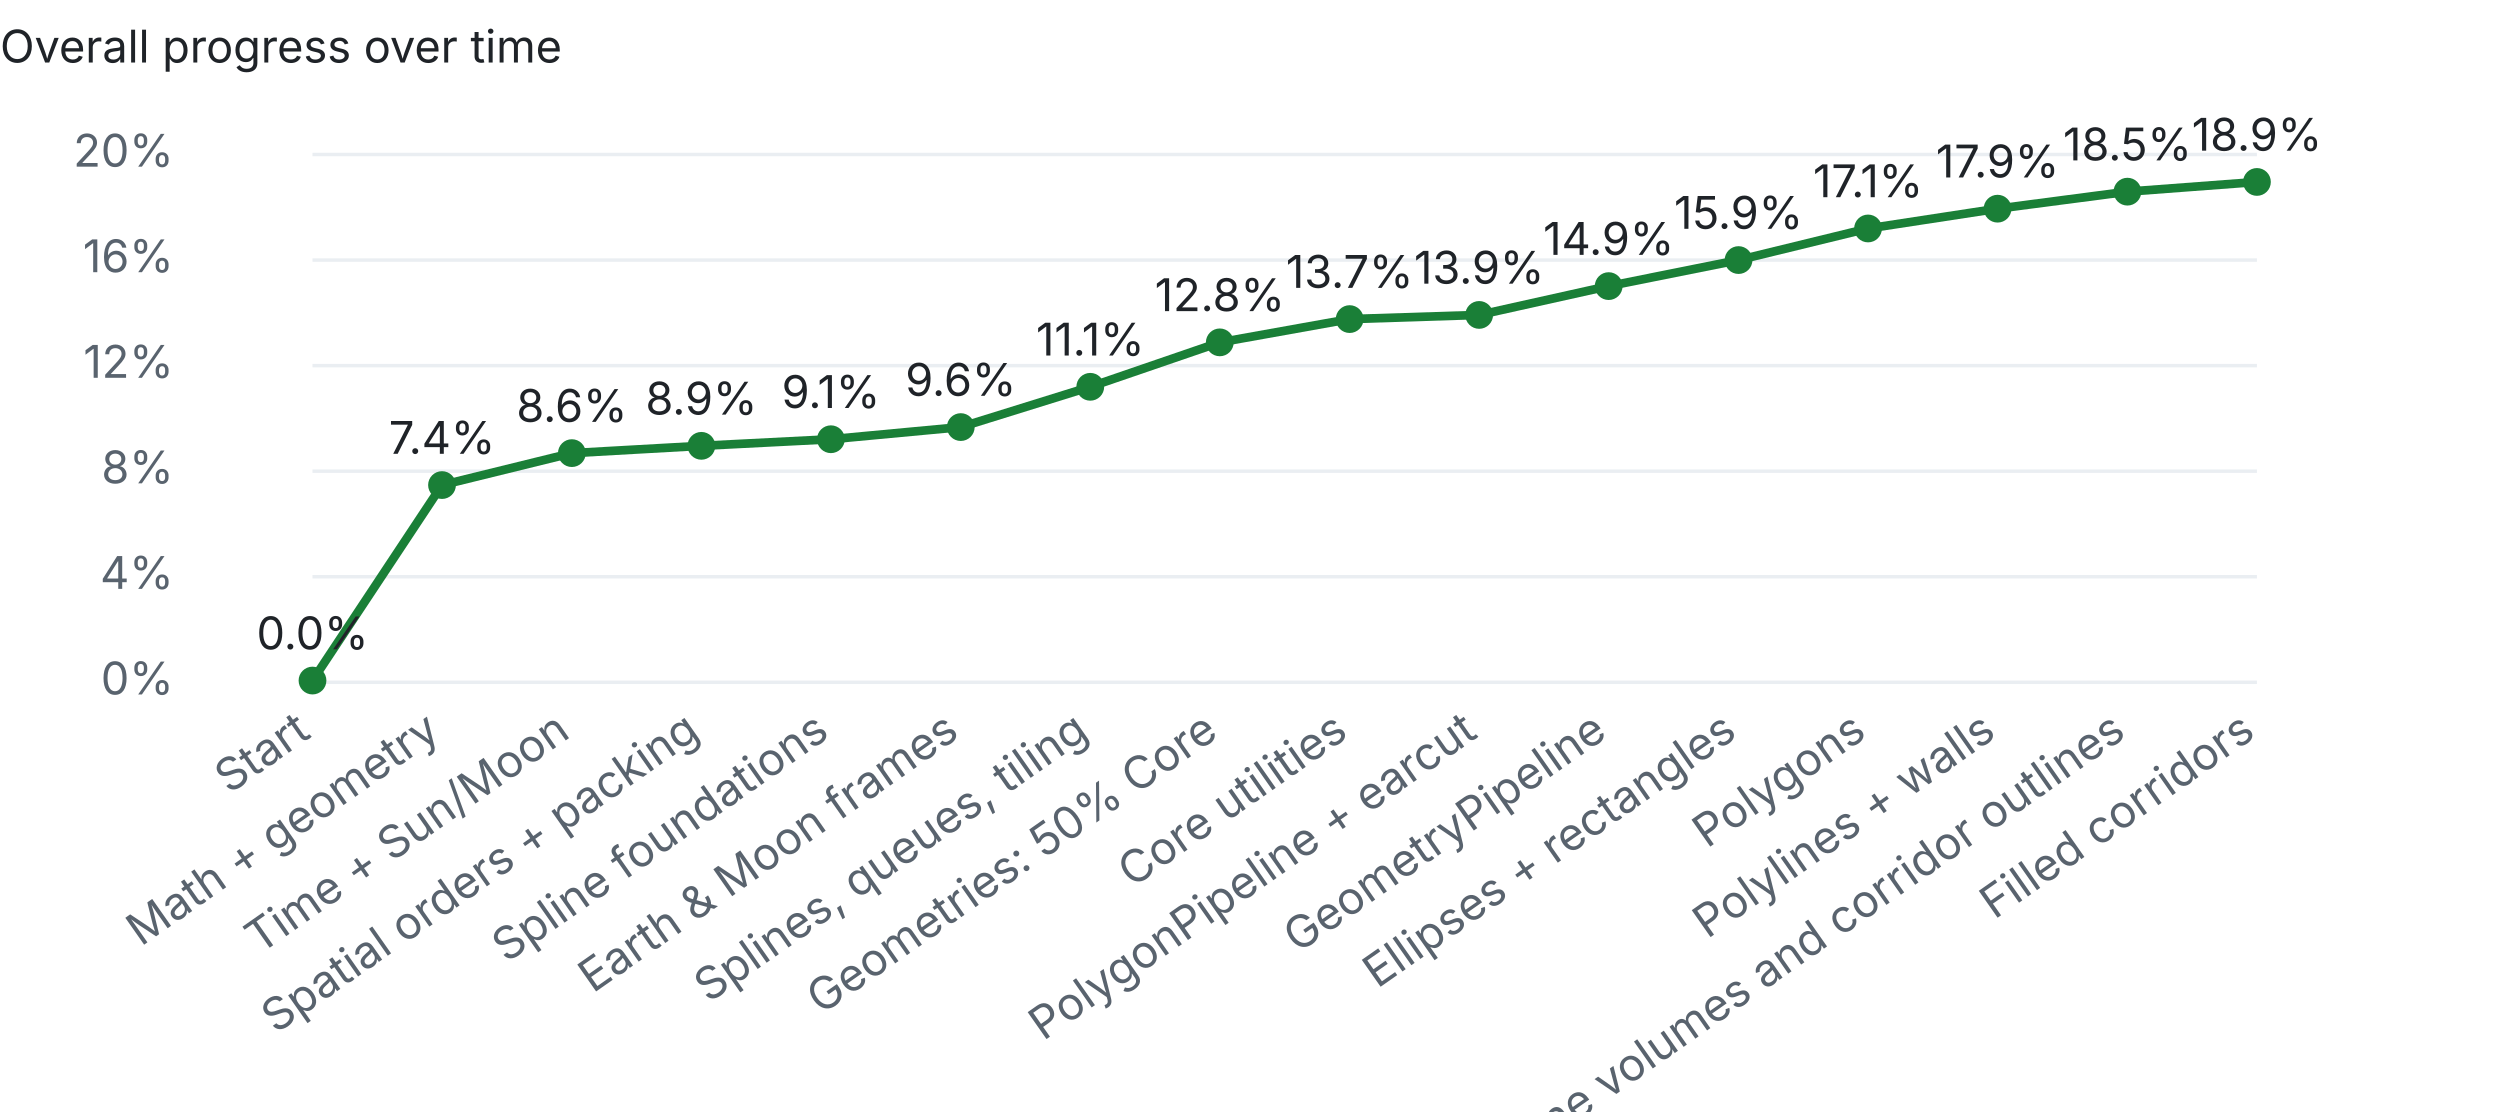
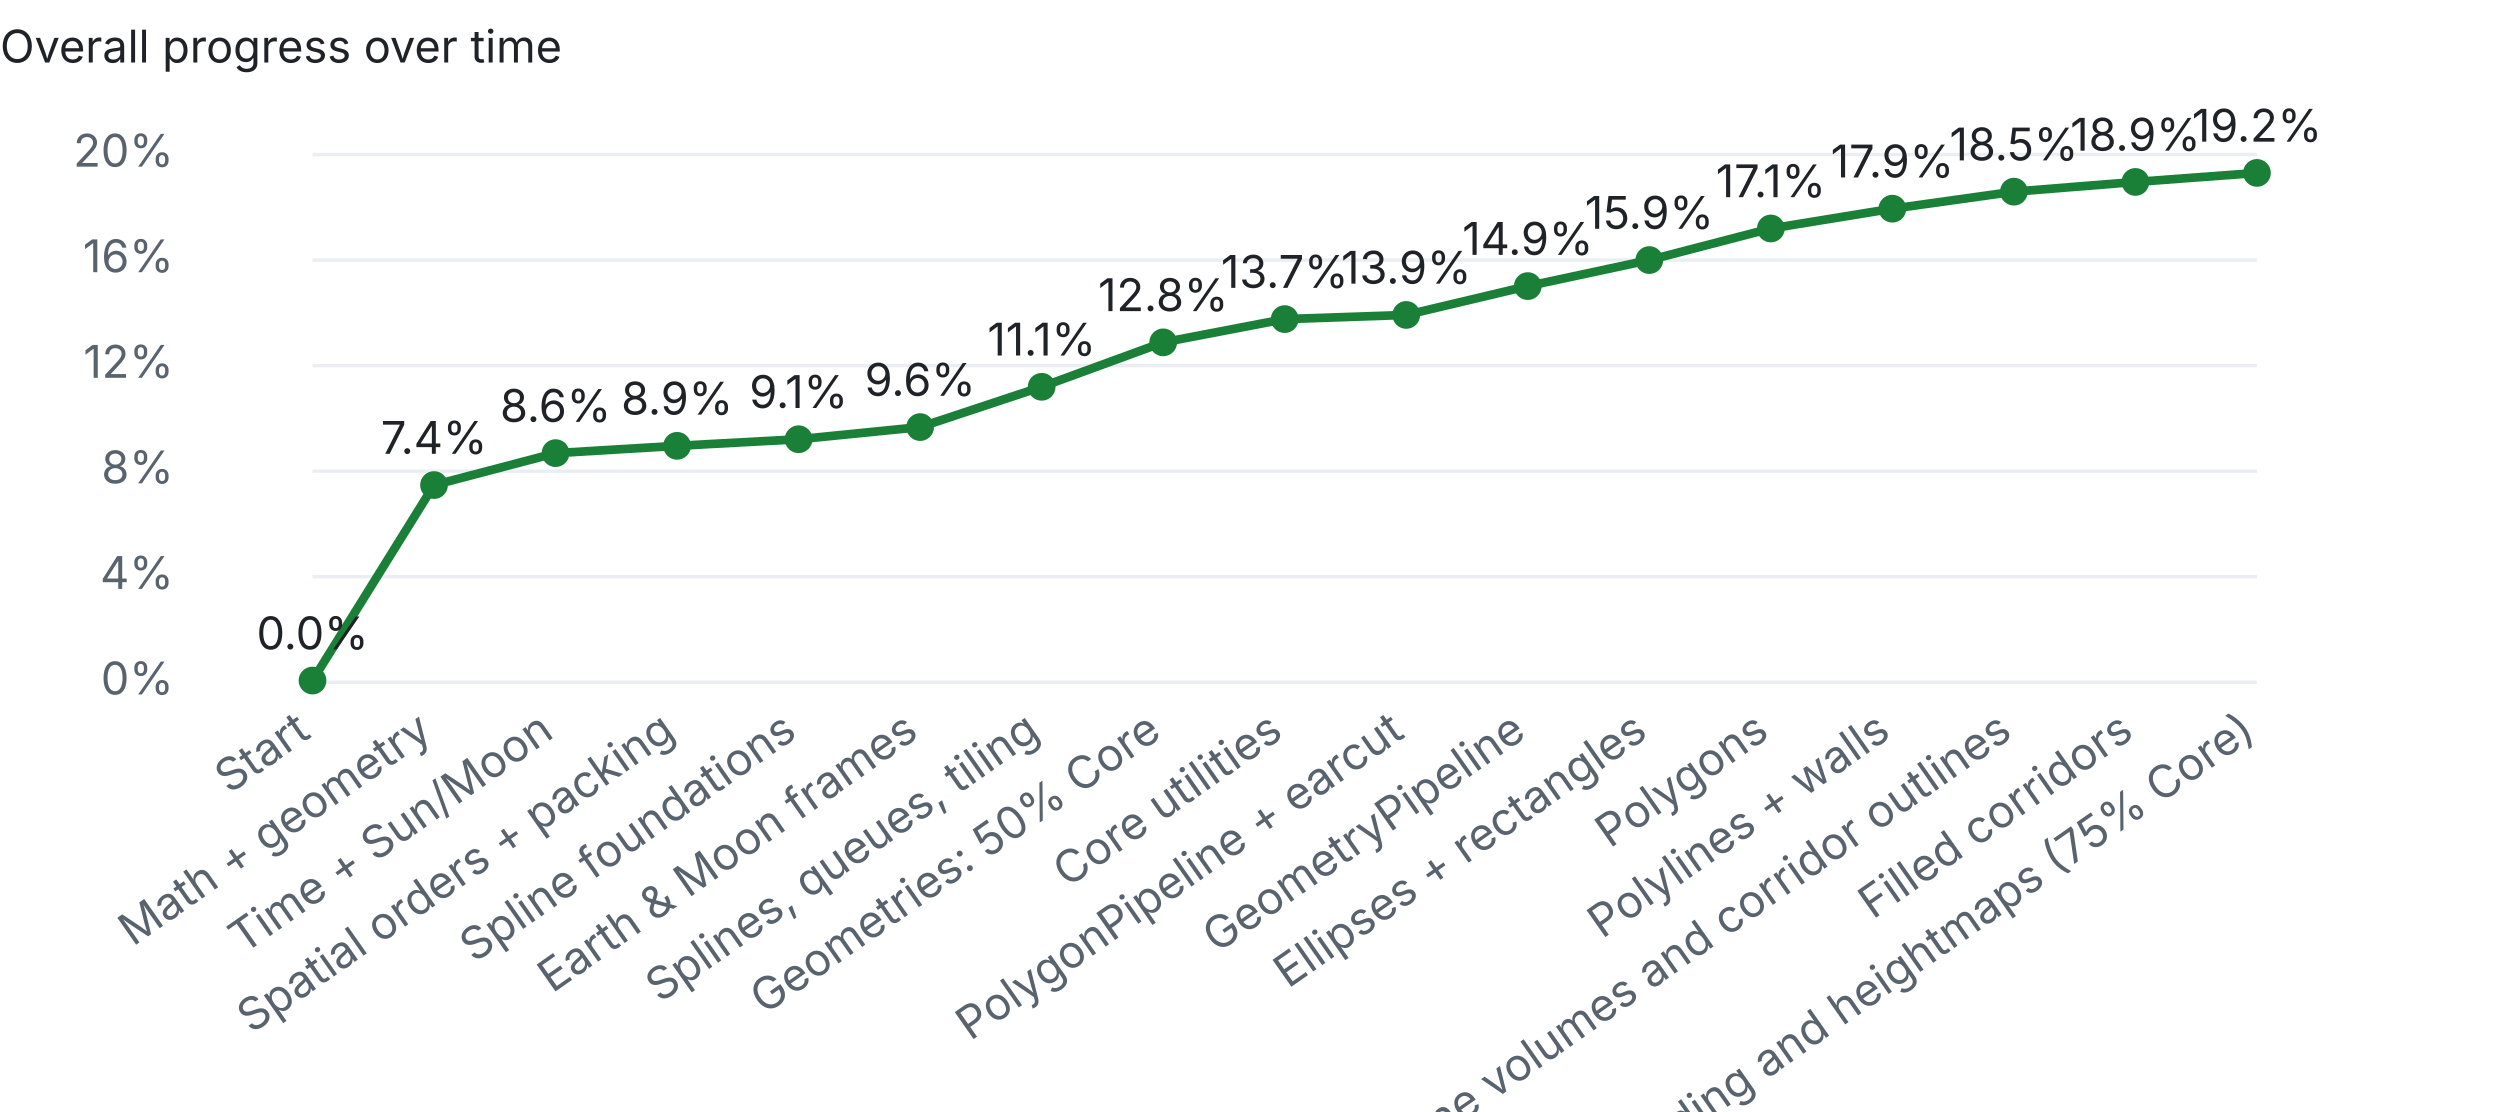
<svg xmlns="http://www.w3.org/2000/svg" width="720" height="320" viewBox="0 0 720 320">
  <style>text{font:13px system-ui,-apple-system,Segoe UI,sans-serif;fill:#1f2328}.dim{fill:#59636e}.bg{fill:#eaeef2}.done{fill:#1a7f37}.part{fill:#d4a72c}@media (prefers-color-scheme:dark){text{fill:#e6edf3}.dim{fill:#9198a1}.bg{fill:#30363d}.done{fill:#3fb950}}</style>
  <text x="0" y="18" font-weight="600">Overall progress over time</text>
  <rect class="bg" x="90" y="196.0" width="560" height="1" />
  <text class="dim" x="50" y="200.0" text-anchor="end">0%</text>
  <rect class="bg" x="90" y="165.6" width="560" height="1" />
  <text class="dim" x="50" y="169.6" text-anchor="end">4%</text>
  <rect class="bg" x="90" y="135.2" width="560" height="1" />
  <text class="dim" x="50" y="139.2" text-anchor="end">8%</text>
  <rect class="bg" x="90" y="104.8" width="560" height="1" />
  <text class="dim" x="50" y="108.8" text-anchor="end">12%</text>
  <rect class="bg" x="90" y="74.4" width="560" height="1" />
  <text class="dim" x="50" y="78.4" text-anchor="end">16%</text>
  <rect class="bg" x="90" y="44.0" width="560" height="1" />
  <text class="dim" x="50" y="48.0" text-anchor="end">20%</text>
-   <polyline points="90.0,196.0 127.3,139.7 164.7,130.5 202.0,128.4 239.3,126.5 276.7,123.0 314.0,111.4 351.3,98.6 388.7,91.9 426.0,90.7 463.3,82.4 500.7,74.9 538.0,65.8 575.3,60.1 612.7,55.2 650.0,52.4" fill="none" stroke="#1a7f37" stroke-width="2.5" />
+   <polyline points="90.0,196.0 125.0,139.7 160.0,130.5 195.0,128.4 230.0,126.5 265.0,123.0 300.0,111.4 335.0,98.6 370.0,91.9 405.0,90.7 440.0,82.4 475.0,74.9 510.0,65.8 545.0,60.1 580.0,55.2 615.0,52.4 650.0,49.8" fill="none" stroke="#1a7f37" stroke-width="2.5" />
  <circle class="done" cx="90.0" cy="196.0" r="4" />
  <text class="dim" x="90.0" y="212" text-anchor="end" transform="rotate(-35 90.0 212)">Start</text>
  <text x="90.0" y="187.0" text-anchor="middle">0.0%</text>
-   <circle class="done" cx="127.3" cy="139.7" r="4" />
-   <text class="dim" x="127.3" y="212" text-anchor="end" transform="rotate(-35 127.3 212)">Math + geometry</text>
-   <text x="127.3" y="130.7" text-anchor="middle">7.4%</text>
-   <circle class="done" cx="164.7" cy="130.5" r="4" />
-   <text class="dim" x="164.7" y="212" text-anchor="end" transform="rotate(-35 164.7 212)">Time + Sun/Moon</text>
-   <text x="164.7" y="121.5" text-anchor="middle">8.6%</text>
-   <circle class="done" cx="202.0" cy="128.4" r="4" />
-   <text class="dim" x="202.0" y="212" text-anchor="end" transform="rotate(-35 202.0 212)">Spatial orders + packing</text>
-   <text x="202.0" y="119.4" text-anchor="middle">8.9%</text>
-   <circle class="done" cx="239.3" cy="126.5" r="4" />
-   <text class="dim" x="239.3" y="212" text-anchor="end" transform="rotate(-35 239.3 212)">Spline foundations</text>
-   <text x="239.3" y="117.5" text-anchor="middle">9.1%</text>
-   <circle class="done" cx="276.7" cy="123.0" r="4" />
-   <text class="dim" x="276.7" y="212" text-anchor="end" transform="rotate(-35 276.7 212)">Earth &amp; Moon frames</text>
-   <text x="276.7" y="114.0" text-anchor="middle">9.6%</text>
-   <circle class="done" cx="314.0" cy="111.4" r="4" />
-   <text class="dim" x="314.0" y="212" text-anchor="end" transform="rotate(-35 314.0 212)">Splines, queues, tiling</text>
-   <text x="314.0" y="102.4" text-anchor="middle">11.1%</text>
-   <circle class="done" cx="351.3" cy="98.6" r="4" />
-   <text class="dim" x="351.3" y="212" text-anchor="end" transform="rotate(-35 351.3 212)">Geometries: 50% Core</text>
-   <text x="351.3" y="89.6" text-anchor="middle">12.8%</text>
-   <circle class="done" cx="388.7" cy="91.9" r="4" />
-   <text class="dim" x="388.7" y="212" text-anchor="end" transform="rotate(-35 388.7 212)">Core utilities</text>
-   <text x="388.7" y="82.9" text-anchor="middle">13.7%</text>
-   <circle class="done" cx="426.0" cy="90.7" r="4" />
-   <text class="dim" x="426.0" y="212" text-anchor="end" transform="rotate(-35 426.0 212)">PolygonPipeline + earcut</text>
-   <text x="426.0" y="81.7" text-anchor="middle">13.9%</text>
-   <circle class="done" cx="463.3" cy="82.4" r="4" />
-   <text class="dim" x="463.3" y="212" text-anchor="end" transform="rotate(-35 463.3 212)">GeometryPipeline</text>
-   <text x="463.3" y="73.4" text-anchor="middle">14.9%</text>
-   <circle class="done" cx="500.7" cy="74.9" r="4" />
-   <text class="dim" x="500.7" y="212" text-anchor="end" transform="rotate(-35 500.7 212)">Ellipses + rectangles</text>
-   <text x="500.7" y="65.9" text-anchor="middle">15.9%</text>
-   <circle class="done" cx="538.0" cy="65.8" r="4" />
-   <text class="dim" x="538.0" y="212" text-anchor="end" transform="rotate(-35 538.0 212)">Polygons</text>
-   <text x="538.0" y="56.8" text-anchor="middle">17.1%</text>
-   <circle class="done" cx="575.3" cy="60.1" r="4" />
-   <text class="dim" x="575.3" y="212" text-anchor="end" transform="rotate(-35 575.3 212)">Polylines + walls</text>
-   <text x="575.3" y="51.1" text-anchor="middle">17.9%</text>
-   <circle class="done" cx="612.7" cy="55.2" r="4" />
-   <text class="dim" x="612.7" y="212" text-anchor="end" transform="rotate(-35 612.7 212)">Polyline volumes and corridor outlines</text>
-   <text x="612.7" y="46.2" text-anchor="middle">18.5%</text>
-   <circle class="done" cx="650.0" cy="52.4" r="4" />
-   <text class="dim" x="650.0" y="212" text-anchor="end" transform="rotate(-35 650.0 212)">Filled corridors</text>
-   <text x="650.0" y="43.4" text-anchor="middle">18.9%</text>
+   <circle class="done" cx="125.0" cy="139.7" r="4" />
+   <text class="dim" x="125.0" y="212" text-anchor="end" transform="rotate(-35 125.0 212)">Math + geometry</text>
+   <text x="125.0" y="130.7" text-anchor="middle">7.4%</text>
+   <circle class="done" cx="160.0" cy="130.5" r="4" />
+   <text class="dim" x="160.0" y="212" text-anchor="end" transform="rotate(-35 160.0 212)">Time + Sun/Moon</text>
+   <text x="160.0" y="121.5" text-anchor="middle">8.6%</text>
+   <circle class="done" cx="195.0" cy="128.4" r="4" />
+   <text class="dim" x="195.0" y="212" text-anchor="end" transform="rotate(-35 195.0 212)">Spatial orders + packing</text>
+   <text x="195.0" y="119.4" text-anchor="middle">8.9%</text>
+   <circle class="done" cx="230.0" cy="126.5" r="4" />
+   <text class="dim" x="230.0" y="212" text-anchor="end" transform="rotate(-35 230.0 212)">Spline foundations</text>
+   <text x="230.0" y="117.5" text-anchor="middle">9.1%</text>
+   <circle class="done" cx="265.0" cy="123.0" r="4" />
+   <text class="dim" x="265.0" y="212" text-anchor="end" transform="rotate(-35 265.0 212)">Earth &amp; Moon frames</text>
+   <text x="265.0" y="114.0" text-anchor="middle">9.6%</text>
+   <circle class="done" cx="300.0" cy="111.4" r="4" />
+   <text class="dim" x="300.0" y="212" text-anchor="end" transform="rotate(-35 300.0 212)">Splines, queues, tiling</text>
+   <text x="300.0" y="102.4" text-anchor="middle">11.1%</text>
+   <circle class="done" cx="335.0" cy="98.6" r="4" />
+   <text class="dim" x="335.0" y="212" text-anchor="end" transform="rotate(-35 335.0 212)">Geometries: 50% Core</text>
+   <text x="335.0" y="89.6" text-anchor="middle">12.8%</text>
+   <circle class="done" cx="370.0" cy="91.9" r="4" />
+   <text class="dim" x="370.0" y="212" text-anchor="end" transform="rotate(-35 370.0 212)">Core utilities</text>
+   <text x="370.0" y="82.9" text-anchor="middle">13.7%</text>
+   <circle class="done" cx="405.0" cy="90.7" r="4" />
+   <text class="dim" x="405.0" y="212" text-anchor="end" transform="rotate(-35 405.0 212)">PolygonPipeline + earcut</text>
+   <text x="405.0" y="81.7" text-anchor="middle">13.9%</text>
+   <circle class="done" cx="440.0" cy="82.4" r="4" />
+   <text class="dim" x="440.0" y="212" text-anchor="end" transform="rotate(-35 440.0 212)">GeometryPipeline</text>
+   <text x="440.0" y="73.4" text-anchor="middle">14.9%</text>
+   <circle class="done" cx="475.0" cy="74.9" r="4" />
+   <text class="dim" x="475.0" y="212" text-anchor="end" transform="rotate(-35 475.0 212)">Ellipses + rectangles</text>
+   <text x="475.0" y="65.9" text-anchor="middle">15.9%</text>
+   <circle class="done" cx="510.0" cy="65.8" r="4" />
+   <text class="dim" x="510.0" y="212" text-anchor="end" transform="rotate(-35 510.0 212)">Polygons</text>
+   <text x="510.0" y="56.8" text-anchor="middle">17.1%</text>
+   <circle class="done" cx="545.0" cy="60.1" r="4" />
+   <text class="dim" x="545.0" y="212" text-anchor="end" transform="rotate(-35 545.0 212)">Polylines + walls</text>
+   <text x="545.0" y="51.1" text-anchor="middle">17.9%</text>
+   <circle class="done" cx="580.0" cy="55.2" r="4" />
+   <text class="dim" x="580.0" y="212" text-anchor="end" transform="rotate(-35 580.0 212)">Polyline volumes and corridor outlines</text>
+   <text x="580.0" y="46.2" text-anchor="middle">18.5%</text>
+   <circle class="done" cx="615.0" cy="52.4" r="4" />
+   <text class="dim" x="615.0" y="212" text-anchor="end" transform="rotate(-35 615.0 212)">Filled corridors</text>
+   <text x="615.0" y="43.4" text-anchor="middle">18.9%</text>
+   <circle class="done" cx="650.0" cy="49.8" r="4" />
+   <text class="dim" x="650.0" y="212" text-anchor="end" transform="rotate(-35 650.0 212)">Terrain encoding and heightmaps (75% Core)</text>
+   <text x="650.0" y="40.8" text-anchor="middle">19.2%</text>
</svg>
